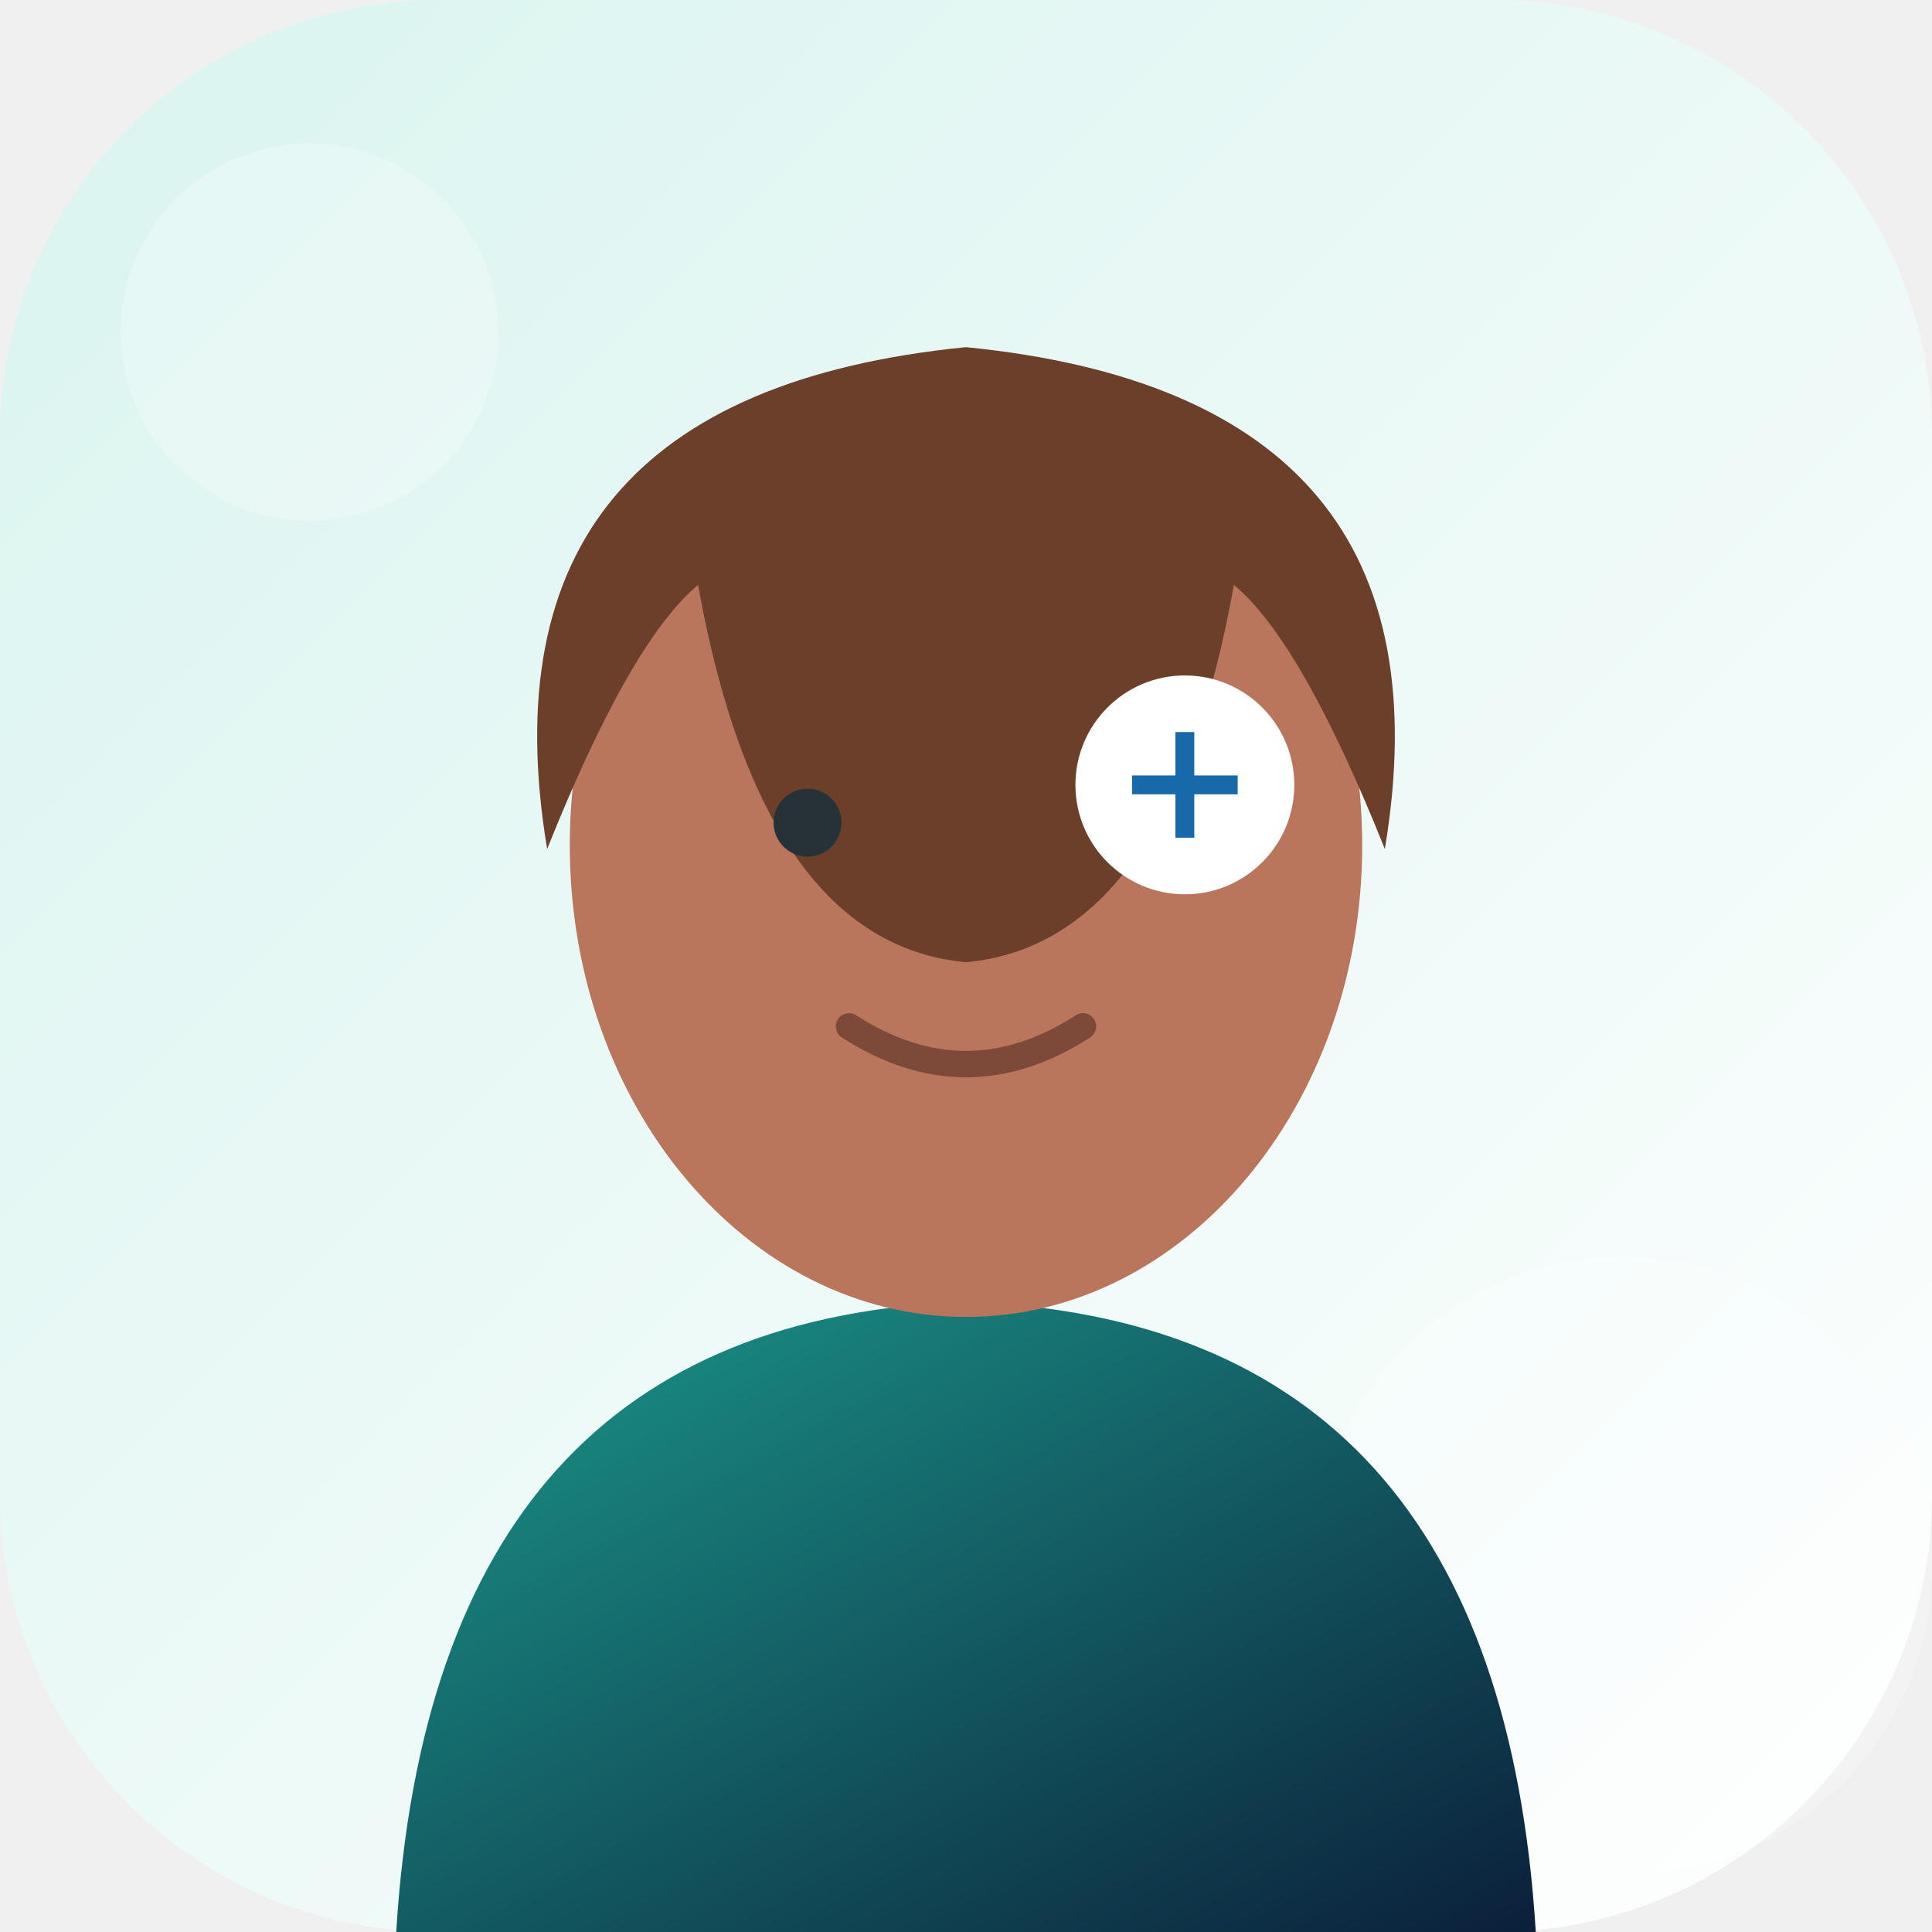
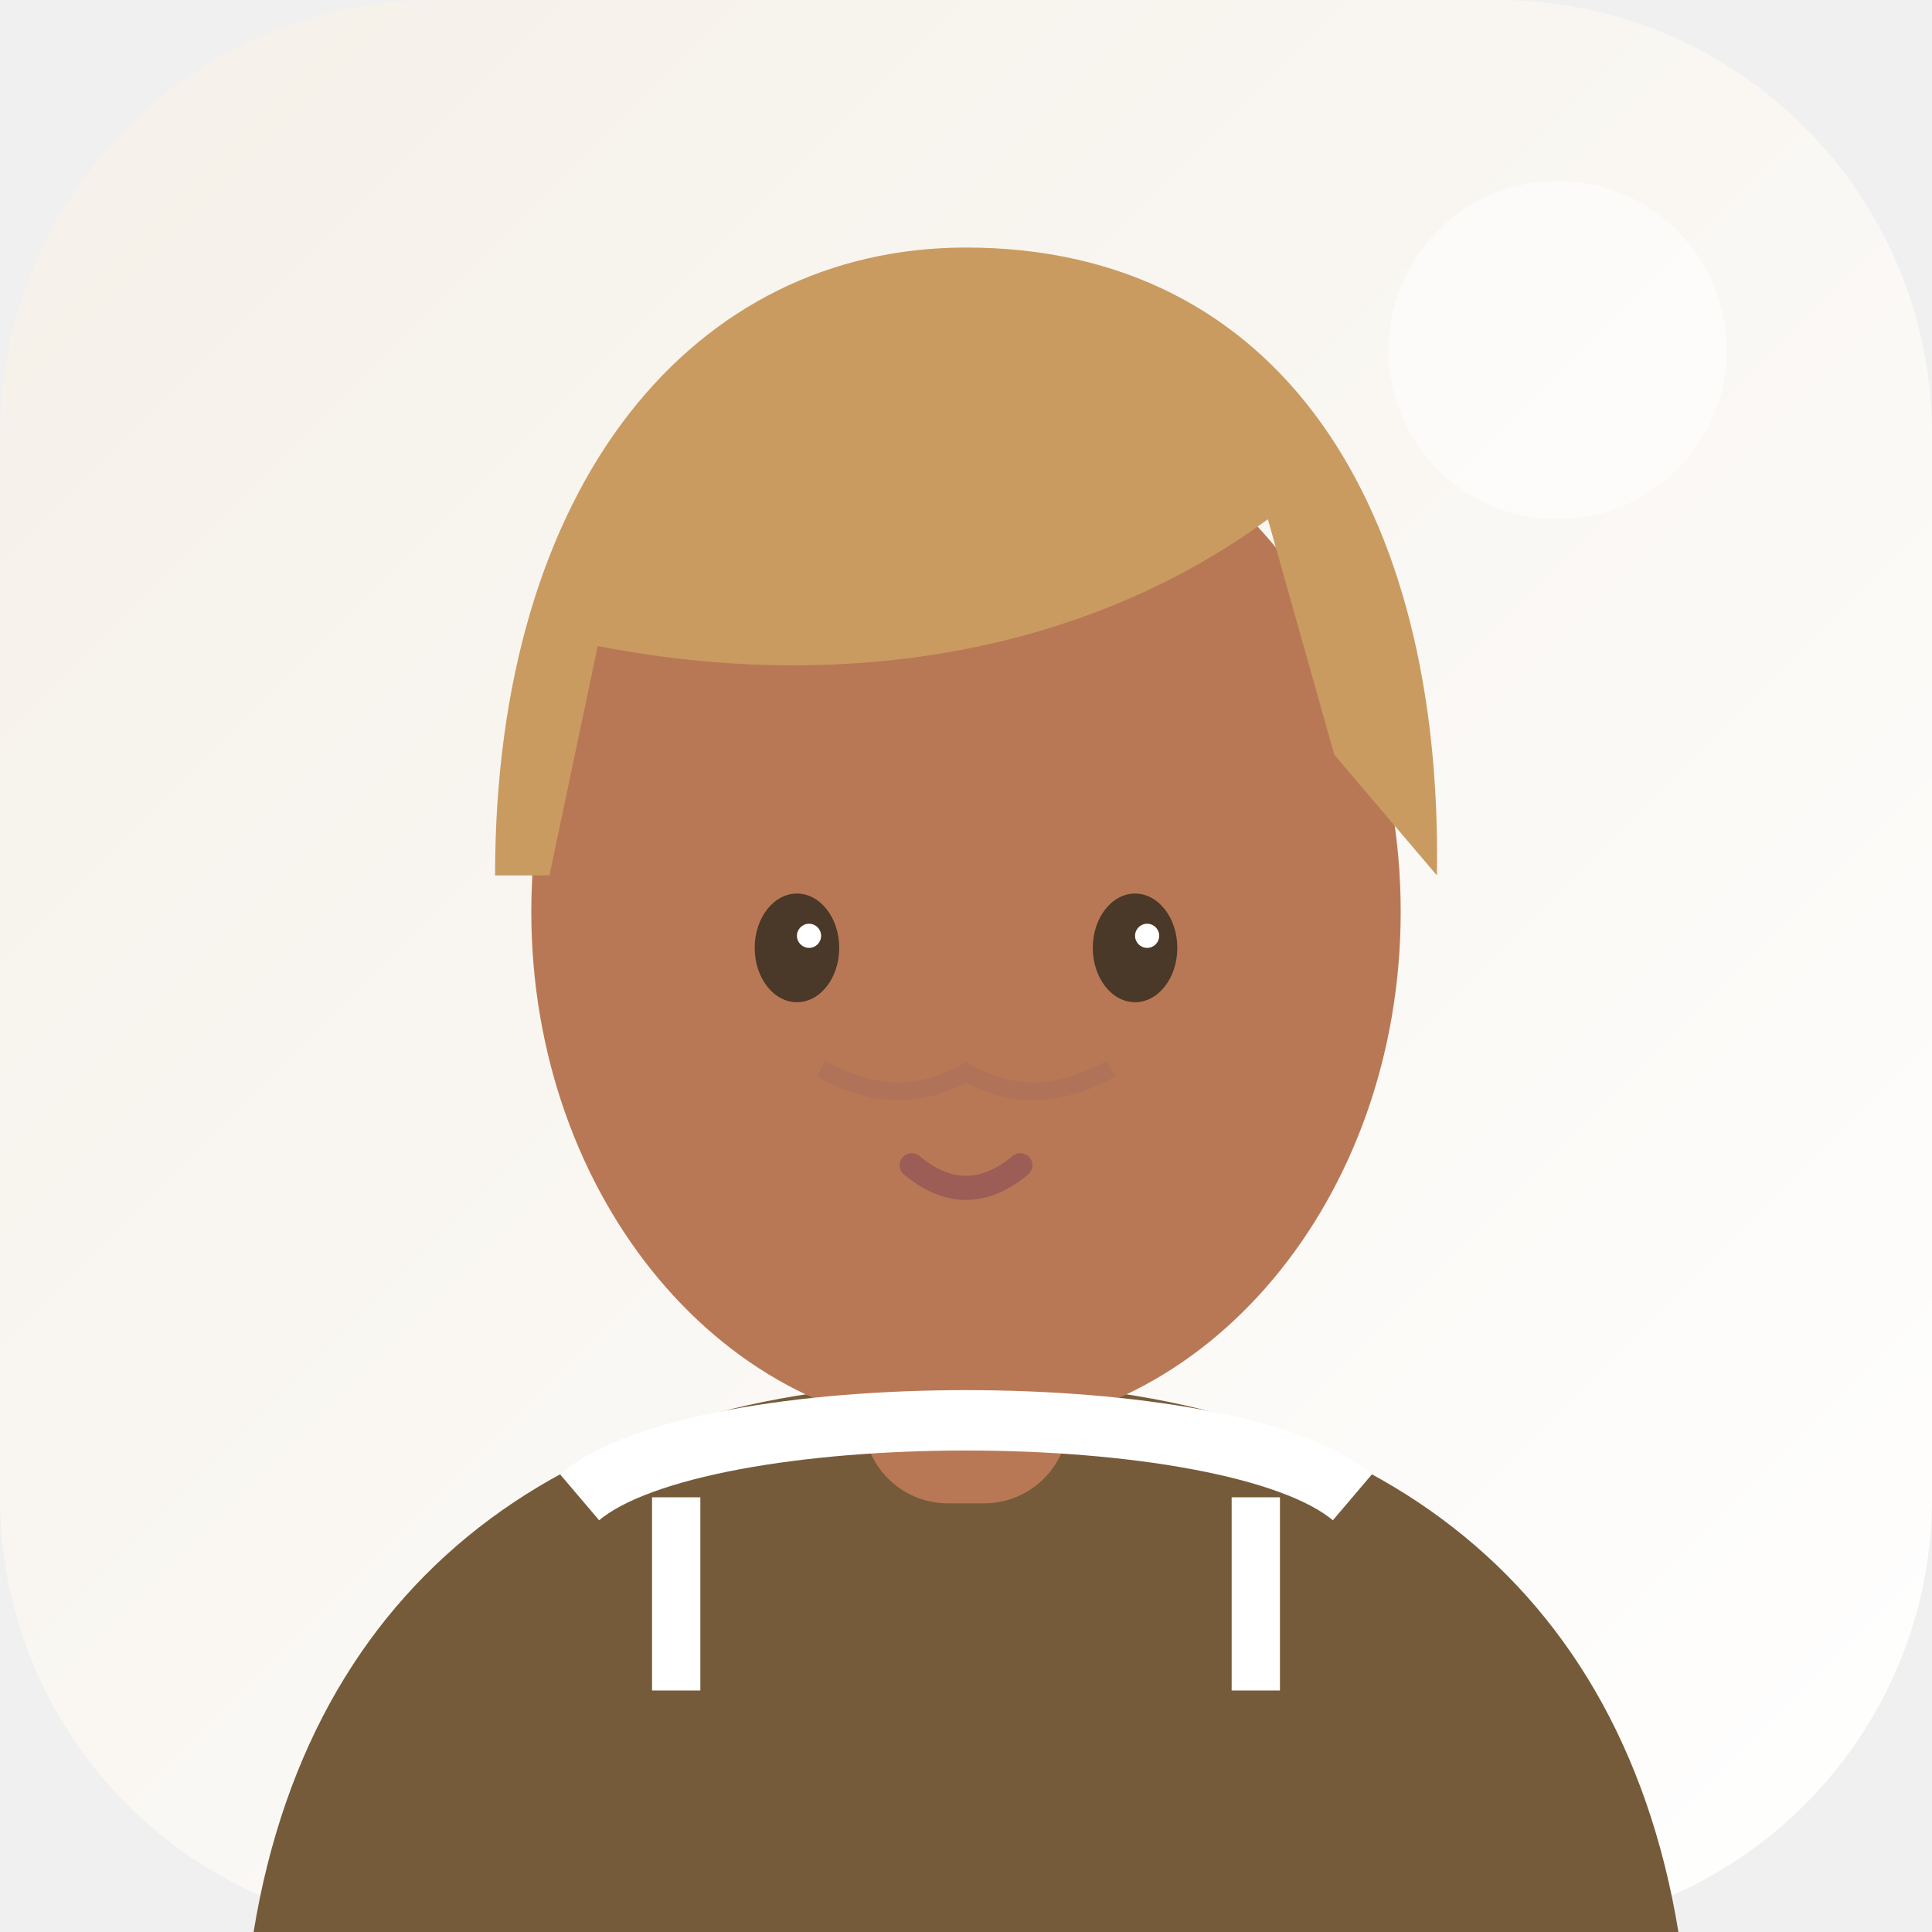
- <svg xmlns="http://www.w3.org/2000/svg" viewBox="0 0 512 512">
+ <svg xmlns="http://www.w3.org/2000/svg" viewBox="0 0 320 320">
  <defs>
-     <linearGradient id="b" x2="1" y2="1">
-       <stop stop-color="#d9f4ef" />
-       <stop offset="1" stop-color="#ffffff" />
-     </linearGradient>
-     <linearGradient id="s" x2="1" y2="1">
-       <stop stop-color="#1b998b" />
-       <stop offset="1" stop-color="#0b1f3a" />
+     <linearGradient id="g" x1="0" y1="0" x2="1" y2="1">
+       <stop stop-color="#F5F0E8" />
+       <stop offset="1" stop-color="#fff" />
    </linearGradient>
  </defs>
-   <rect width="512" height="512" rx="116" fill="url(#b)" />
-   <circle cx="82" cy="88" r="50" fill="#fff" opacity=".25" />
-   <circle cx="430" cy="415" r="82" fill="#fff" opacity=".18" />
-   <path d="M105 512Q115 350 256 345Q397 350 407 512Z" fill="url(#s)" />
-   <ellipse cx="256" cy="224" rx="105" ry="125" fill="#b9765c" />
-   <path d="M145 225Q125 105 256 92Q387 105 367 225Q345 170 327 155Q310 250 256 255Q202 250 185 155Q167 170 145 225Z" fill="#6b3f2a" />
-   <circle cx="214" cy="218" r="9" fill="#263238" />
-   <circle cx="298" cy="218" r="9" fill="#263238" />
-   <path d="M225 272Q256 292 287 272" fill="none" stroke="#7d4938" stroke-width="7" stroke-linecap="round" />
-   <circle cx="314" cy="208" r="29" fill="#fff" />
-   <path d="M300 208h28M314 194v28" stroke="#1769aa" stroke-width="5" />
+   <rect width="320" height="320" rx="72" fill="url(#g)" />
+   <circle cx="258" cy="58" r="28" fill="#fff" opacity=".55" />
+   <path d="M42 320c10-61 55-91 118-91s108 30 118 91z" fill="#765B3A" />
+   <rect x="143" y="211" width="34" height="38" rx="14" fill="#B97855" />
+   <ellipse cx="160" cy="151" rx="72" ry="86" fill="#B97855" />
+   <path d="M82 145c0-65 33-104 78-104 52 0 79 43 78 104l-17-20-11-39c-30 22-70 29-111 21l-8 38z" fill="#C99B61" />
+   <ellipse cx="132" cy="157" rx="7" ry="9" fill="#4A3828" />
+   <ellipse cx="188" cy="157" rx="7" ry="9" fill="#4A3828" />
+   <circle cx="134" cy="155" r="2" fill="#fff" />
+   <circle cx="190" cy="155" r="2" fill="#fff" />
+   <path d="M151 193c6 5 12 5 18 0" fill="none" stroke="#9B5D55" stroke-width="4" stroke-linecap="round" />
+   <path d="M136 177c9 5 17 5 25 0M184 177c-9 5-17 5-25 0" fill="none" stroke="#A56D5F" stroke-width="3" opacity=".45" />
+   <path d="M96 248c20-17 108-17 128 0" fill="none" stroke="#FFFFFF" stroke-width="10" />
+   <path d="M112 248v32M208 248v32" stroke="#FFFFFF" stroke-width="8" />
</svg>
